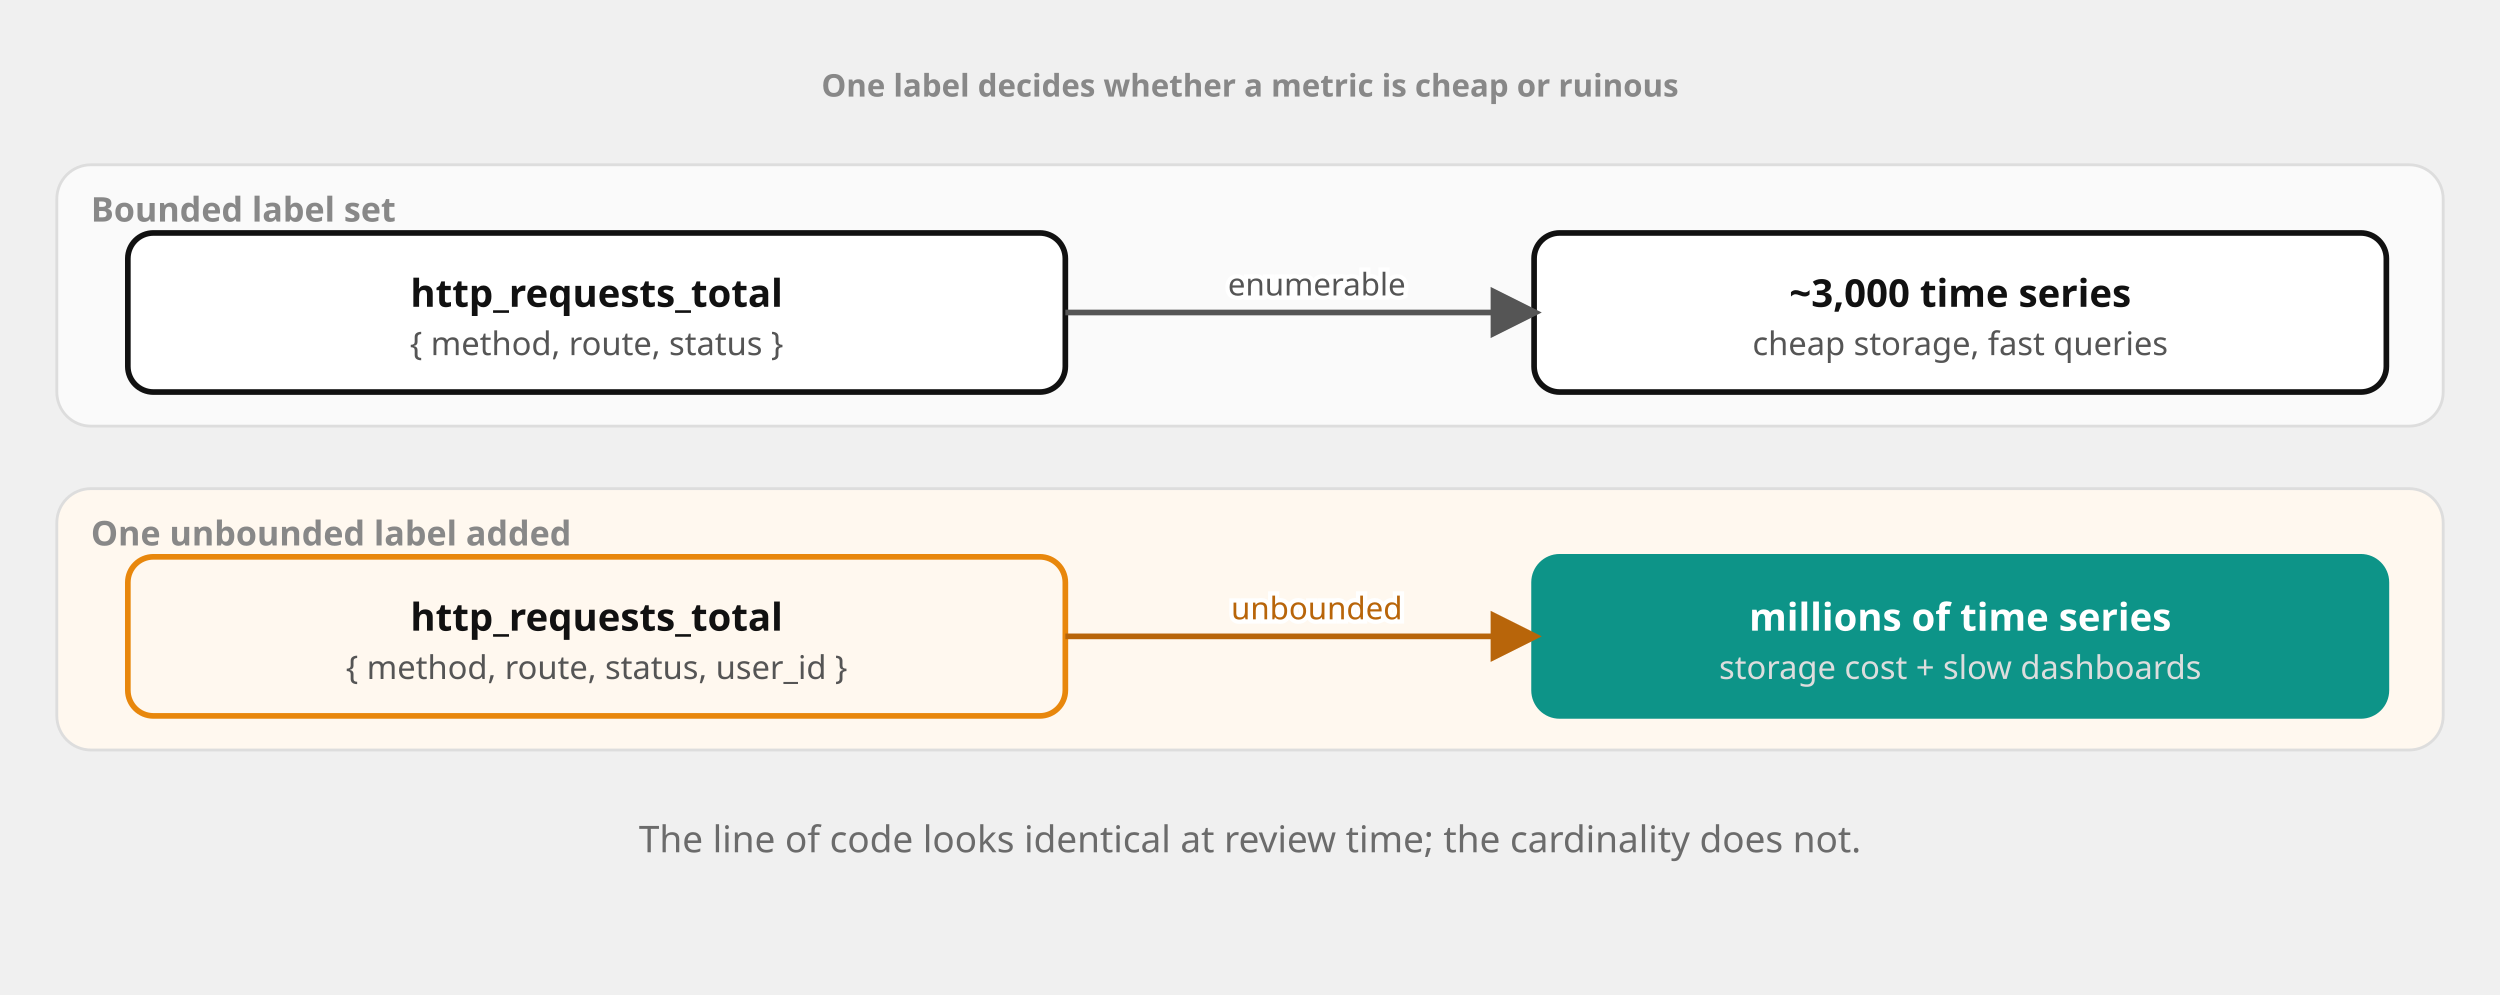
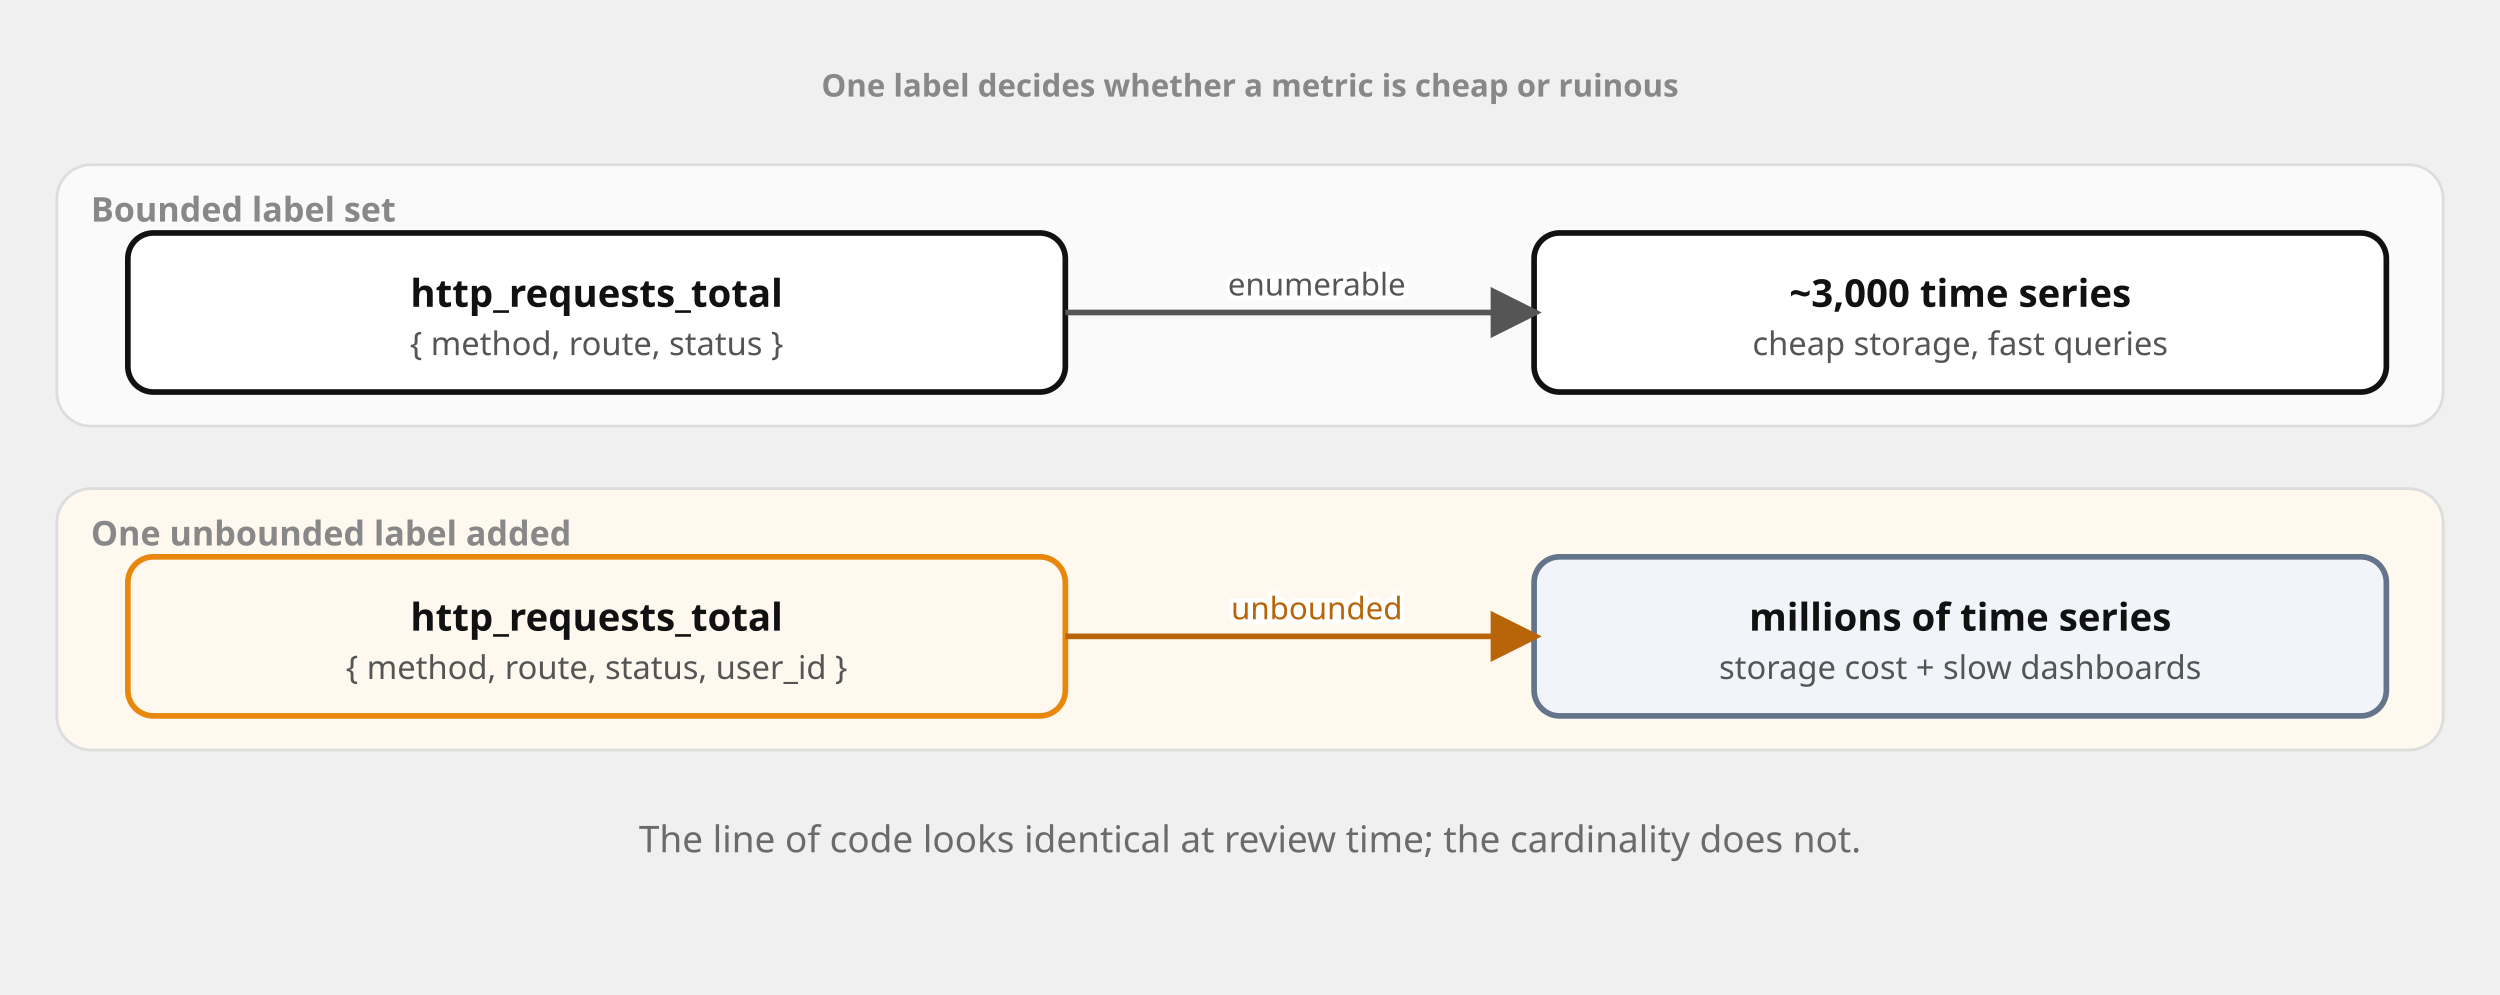
<svg xmlns="http://www.w3.org/2000/svg" viewBox="0 0 880 350" font-family="'Red Hat Text', system-ui, sans-serif" role="img">
  <defs>
    <marker id="a" viewBox="0 0 10 10" refX="8.5" refY="5" markerWidth="9" markerHeight="9" orient="auto-start-reverse">
      <path d="M0,0 L10,5 L0,10 z" fill="#555" />
    </marker>
    <marker id="am" viewBox="0 0 10 10" refX="8.5" refY="5" markerWidth="9" markerHeight="9" orient="auto-start-reverse">
      <path d="M0,0 L10,5 L0,10 z" fill="#b8650a" />
    </marker>
  </defs>
  <rect x="20" y="58" width="840" height="92" rx="12" fill="#fafafa" stroke="#ddd" />
  <text x="32" y="78" font-size="12" font-weight="700" fill="#888">Bounded label set</text>
  <rect x="20" y="172" width="840" height="92" rx="12" fill="#fff8ef" stroke="#ddd" />
  <text x="32" y="192" font-size="12" font-weight="700" fill="#888">One unbounded label added</text>
  <rect x="45" y="82" width="330" height="56" rx="9" fill="#ffffff" stroke="#111111" stroke-width="2" />
  <text x="210.0" y="108.0" font-size="13.5" font-weight="700" fill="#111111" text-anchor="middle">http_requests_total</text>
  <text x="210.0" y="125.0" font-size="11.5" fill="#555555" text-anchor="middle">{ method, route, status }</text>
  <rect x="540" y="82" width="300" height="56" rx="9" fill="#ffffff" stroke="#111111" stroke-width="2" />
  <text x="690.0" y="108.0" font-size="13.5" font-weight="700" fill="#111111" text-anchor="middle">~3,000 time series</text>
  <text x="690.0" y="125.0" font-size="11.5" fill="#555555" text-anchor="middle">cheap storage, fast queries</text>
  <rect x="45" y="196" width="330" height="56" rx="9" fill="#fff8ef" stroke="#e8870c" stroke-width="2" />
  <text x="210.0" y="222.0" font-size="13.5" font-weight="700" fill="#111111" text-anchor="middle">http_requests_total</text>
  <text x="210.0" y="239.0" font-size="11.5" fill="#555555" text-anchor="middle">{ method, route, status, user_id }</text>
-   <rect x="540" y="196" width="300" height="56" rx="9" fill="#0d9488" stroke="#0d9488" stroke-width="2" />
-   <text x="690.0" y="222.0" font-size="13.5" font-weight="700" fill="#ffffff" text-anchor="middle">millions of time series</text>
-   <text x="690.0" y="239.0" font-size="11.5" fill="#dddddd" text-anchor="middle">storage cost + slow dashboards</text>
+   <rect x="540" y="196" width="300" height="56" rx="9" fill="#f1f5f9" stroke="#64748b" stroke-width="2" />
+   <text x="690.0" y="222.0" font-size="13.5" font-weight="700" fill="#111111" text-anchor="middle">millions of time series</text>
+   <text x="690.0" y="239.0" font-size="11.5" fill="#555555" text-anchor="middle">storage cost + slow dashboards</text>
  <path d="M375,110 L540,110" fill="none" stroke="#555" stroke-width="2" marker-end="url(#a)" />
  <text x="463.5" y="104.0" font-size="11" fill="#ffffff" stroke="#ffffff" stroke-width="3" paint-order="stroke" text-anchor="middle">enumerable</text>
  <text x="463.5" y="104.0" font-size="11" fill="#555" text-anchor="middle">enumerable</text>
  <path d="M375,224 L540,224" fill="none" stroke="#b8650a" stroke-width="2" marker-end="url(#am)" />
  <text x="463.5" y="218.0" font-size="11" fill="#ffffff" stroke="#ffffff" stroke-width="3" paint-order="stroke" text-anchor="middle">unbounded</text>
  <text x="463.5" y="218.0" font-size="11" fill="#b8650a" text-anchor="middle">unbounded</text>
  <text x="440" y="34" font-size="11" fill="#888" text-anchor="middle" font-weight="700">One label decides whether a metric is cheap or ruinous</text>
  <text x="440" y="300" font-size="13" fill="#6b6b6b" text-anchor="middle">The line of code looks identical at review time; the cardinality does not.</text>
</svg>
